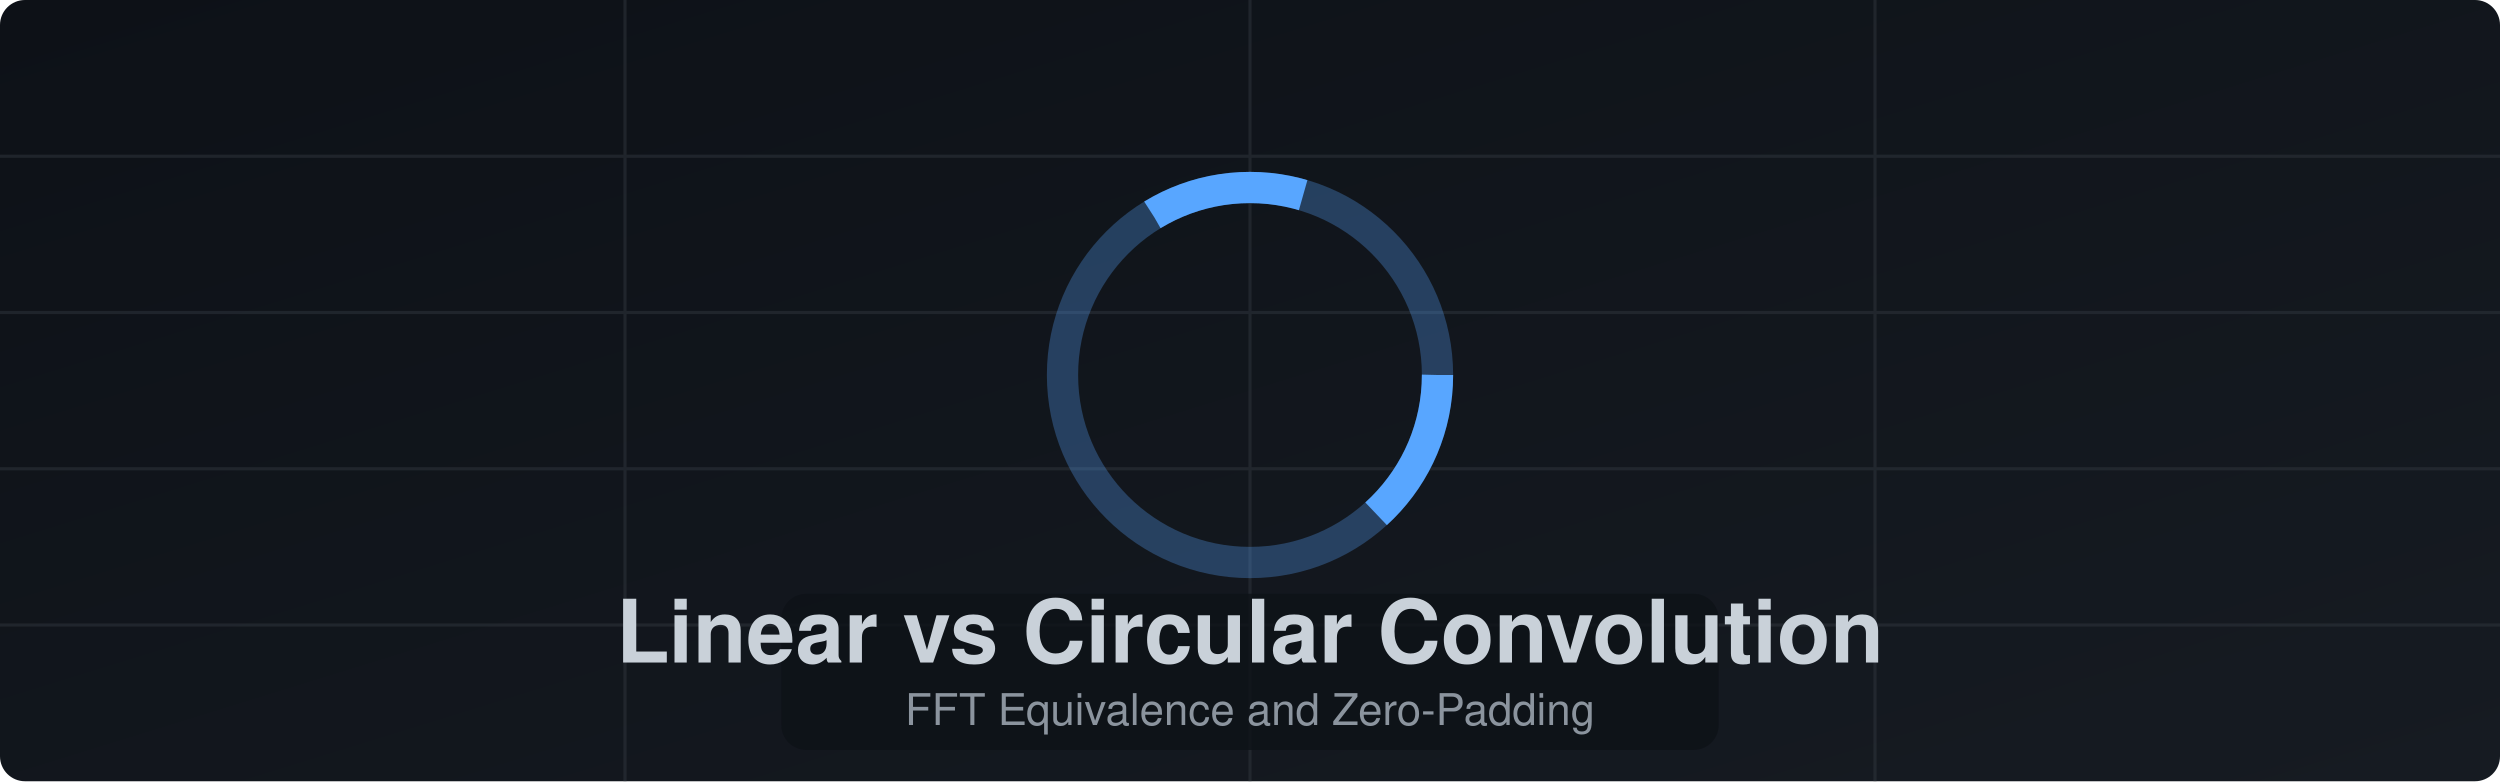
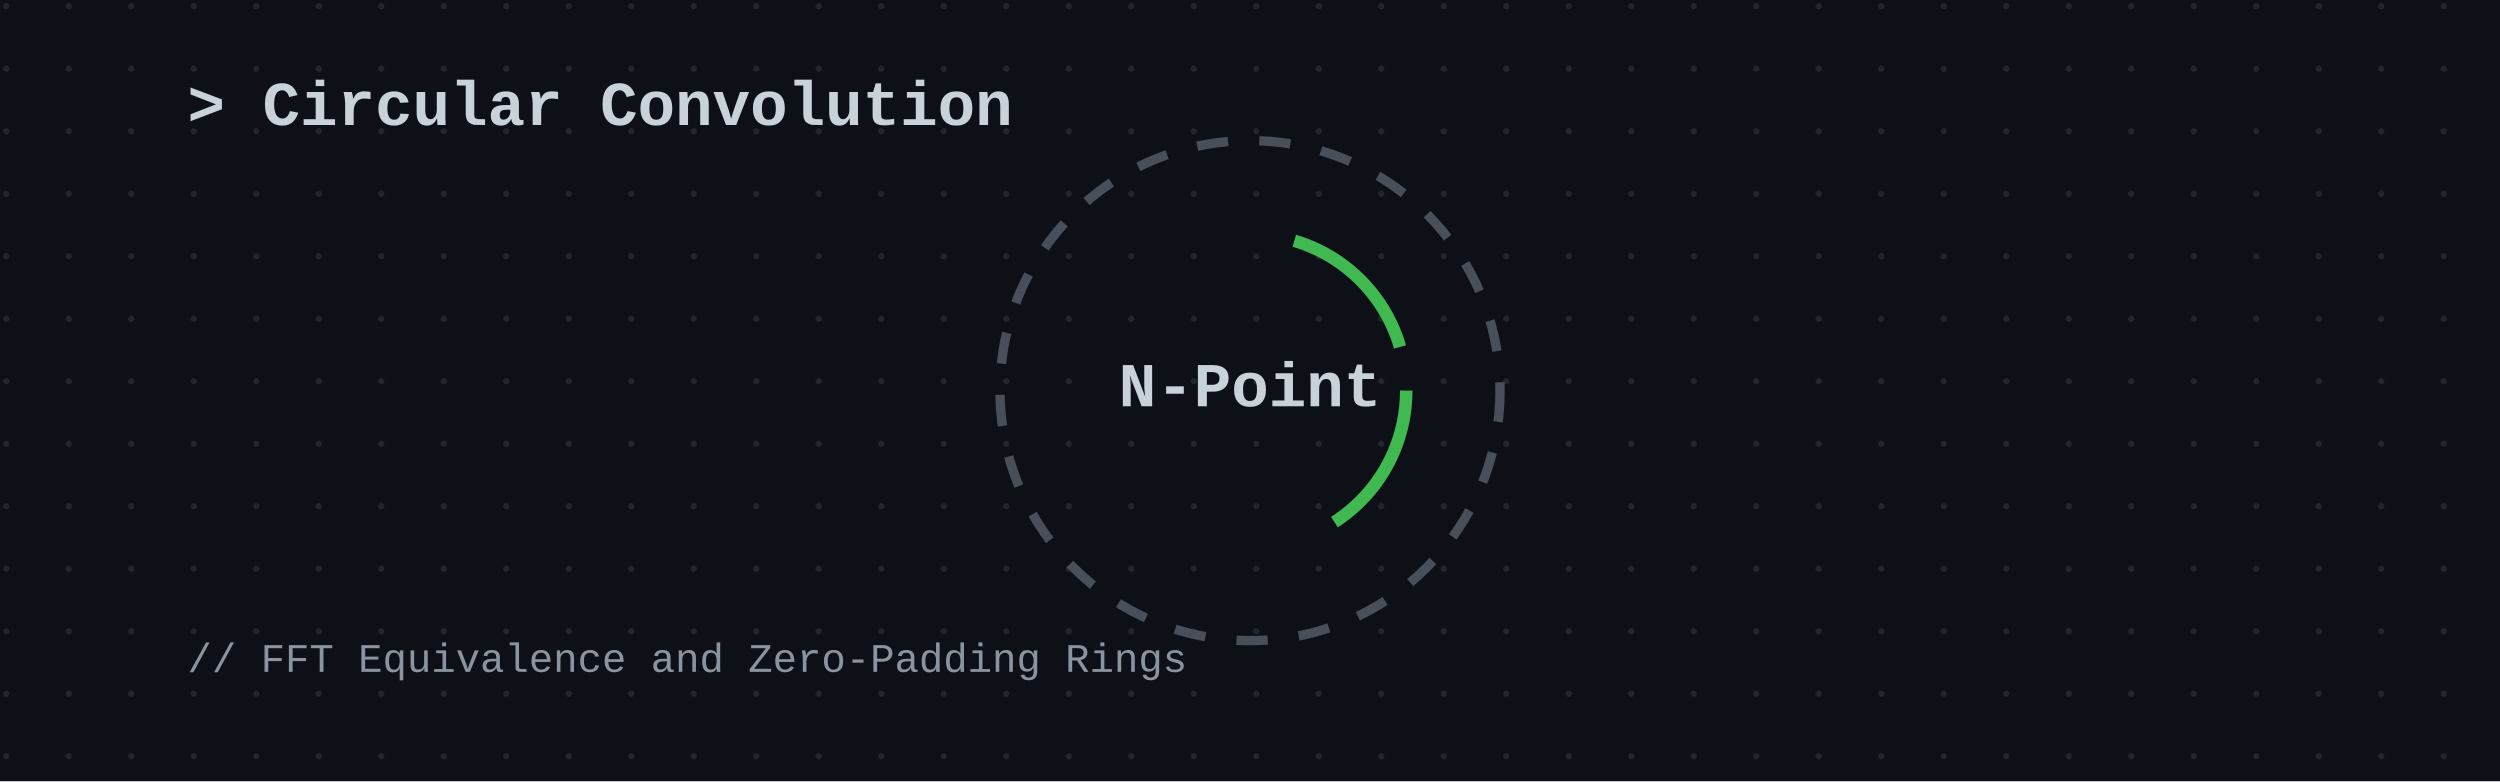
<svg xmlns="http://www.w3.org/2000/svg" width="800" height="250" viewBox="0 0 800 250">
  <defs>
-     <linearGradient id="bg" x1="0%" y1="0%" x2="100%" y2="100%">
-       <stop offset="0%" style="stop-color:#0d1117;stop-opacity:1" />
-       <stop offset="100%" style="stop-color:#161b22;stop-opacity:1" />
+     <style>
+       /* Single flat style block for GitHub Camo compatibility */
+       @keyframes sweep { 0% { transform: translateX(0); } 100% { transform: translateX(650px); } }
+       @keyframes popBar { 0%, 100% { transform: scaleY(0.1); } 50% { transform: scaleY(1); } }
+       @keyframes draw { 0% { stroke-dashoffset: 800; } 100% { stroke-dashoffset: 0; } }
+       @keyframes pulse { 0%, 100% { opacity: 0.3; } 50% { opacity: 1; } }
+       @keyframes slide { 0% { transform: translateX(-100px); } 50% { transform: translateX(200px); } 100% { transform: translateX(-100px); } }
+       @keyframes slideMatch { 0% { transform: translateX(-200px); filter: drop-shadow(0 0 0px #3fb950); } 50% { transform: translateX(0px); filter: drop-shadow(0 0 15px #3fb950); stroke: #3fb950; } 100% { transform: translateX(200px); filter: drop-shadow(0 0 0px #3fb950); } }
+       @keyframes spin { from { transform: rotate(0deg); } to { transform: rotate(360deg); } }
+       
+       .bg { fill: #0d1117; }
+       .axis { stroke: #484f58; stroke-width: 2; }
+       .stem { stroke: #3fb950; stroke-width: 2; }
+       .dot { fill: #3fb950; }
+       .bar { fill: #3fb950; transform-origin: center 180px; animation: popBar 2s ease-in-out infinite; }
+       .scanner { stroke: rgba(63, 185, 80, 0.8); stroke-width: 2; animation: sweep 4s linear infinite; }
+       .scanner-glow { fill: url(#grad-scan); animation: sweep 4s linear infinite; }
+       
+       .signal-draw { fill: none; stroke: #3fb950; stroke-width: 3; stroke-dasharray: 800; animation: draw 3s ease-in-out infinite alternate; }
+       .signal-static { fill: none; stroke: #484f58; stroke-width: 3; }
+       .signal-match { fill: none; stroke: #3fb950; stroke-width: 3; animation: slideMatch 4s ease-in-out infinite; }
+       
+       .box-static { fill: rgba(72,79,88,0.2); stroke: #484f58; stroke-width: 2; }
+       .box-slide { fill: rgba(63,185,80,0.2); stroke: #3fb950; stroke-width: 2; animation: slide 4s ease-in-out infinite; }
+       
+       .ring { fill: none; stroke: #21262d; stroke-width: 2; }
+       .ring-dashed { fill: none; stroke: #484f58; stroke-width: 3; stroke-dasharray: 10,10; }
+       .arc-spin { fill: none; stroke: #3fb950; stroke-width: 4; stroke-dasharray: 50, 200; transform-origin: 400px 125px; animation: spin 3s linear infinite; }
+       
+       .radar-sweep { fill: url(#grad-radar); transform-origin: 400px 125px; animation: spin 4s linear infinite; }
+       .radar-line { stroke: #3fb950; stroke-width: 2; transform-origin: 400px 125px; animation: spin 4s linear infinite; }
+       
+       .net1 { stroke: #3fb950; stroke-width: 2; opacity: 0.2; animation: pulse 2s infinite; }
+       .net2 { stroke: #3fb950; stroke-width: 2; opacity: 0.2; animation: pulse 2s infinite 1s; }
+       
+       .fade-group1 { animation: pulse 3s infinite 0s; }
+       .fade-group2 { animation: pulse 3s infinite 1s; }
+       .fade-group3 { animation: pulse 3s infinite 2s; }
+       .stem-group { animation: pulse 4s infinite; }
+       
+       .text-title { font-family: 'Consolas', 'Courier New', monospace; font-size: 20px; font-weight: 600; fill: #c9d1d9; }
+       .text-sub { font-family: 'Consolas', 'Courier New', monospace; font-size: 13px; fill: #8b949e; }
+     </style>
+     <linearGradient id="grad-scan" x1="0%" y1="0%" x2="100%" y2="0%">
+       <stop offset="0%" style="stop-color:rgba(63,185,80,0)" />
+       <stop offset="100%" style="stop-color:rgba(63,185,80,0.2)" />
    </linearGradient>
-     <style>
-       @keyframes pulseText {
-         0%, 100% { opacity: 0.85; }
-         50% { opacity: 1; text-shadow: 0 0 10px rgba(88, 166, 255, 0.4); }
-       }
-       .title {
-         font-family: -apple-system, BlinkMacSystemFont, "Segoe UI", Helvetica, Arial, sans-serif;
-         font-size: 28px;
-         font-weight: 700;
-         fill: #c9d1d9;
-         text-anchor: middle;
-         animation: pulseText 4s ease-in-out infinite;
-       }
-       .subtitle {
-         font-family: -apple-system, BlinkMacSystemFont, "Segoe UI", Helvetica, Arial, sans-serif;
-         font-size: 14px;
-         font-weight: 400;
-         fill: #8b949e;
-         text-anchor: middle;
-       }
-       .grid-line { stroke: #30363d; stroke-width: 1; opacity: 0.5; }
-     </style>
+     <linearGradient id="grad-radar" x1="0%" y1="0%" x2="100%" y2="0%">
+       <stop offset="0%" style="stop-color:rgba(63,185,80,0)" />
+       <stop offset="100%" style="stop-color:rgba(63,185,80,0.4)" />
+     </linearGradient>
  </defs>
-   <rect width="100%" height="100%" fill="url(#bg)" rx="8" />
-   <g class="grid-line">
-     <line x1="0" y1="50" x2="800" y2="50" />
-     <line x1="0" y1="100" x2="800" y2="100" />
-     <line x1="0" y1="150" x2="800" y2="150" />
-     <line x1="0" y1="200" x2="800" y2="200" />
-     <line x1="200" y1="0" x2="200" y2="250" />
-     <line x1="400" y1="0" x2="400" y2="250" />
-     <line x1="600" y1="0" x2="600" y2="250" />
-   </g>
-   <svg x="0" y="20" width="800" height="200">
-     <style>
-       @keyframes spinCirc {
-         from { transform: rotate(0deg); }
-         to { transform: rotate(-360deg); }
-       }
-       .ring { fill: none; stroke: rgba(88,166,255,0.3); stroke-width: 10; }
-       .arc { fill: none; stroke: #58a6ff; stroke-width: 10; stroke-dasharray: 50, 200; transform-origin: 400px 100px; animation: spinCirc 3s linear infinite; }
-     </style>
-     <circle cx="400" cy="100" r="60" class="ring" />
-     <circle cx="400" cy="100" r="60" class="arc" />
-   </svg>
-   <rect x="250" y="190" width="300" height="50" fill="#0d1117" opacity="0.8" rx="8" />
-   <text x="400" y="212" class="title">Linear vs Circular Convolution</text>
-   <text x="400" y="232" class="subtitle">FFT Equivalence and Zero-Padding</text>
+   <rect class="bg" width="800" height="250" />
+   <pattern id="grid" width="20" height="20" patternUnits="userSpaceOnUse">
+     <circle cx="2" cy="2" r="1" fill="#21262d" />
+   </pattern>
+   <rect width="800" height="250" fill="url(#grid)" />
+   <circle cx="400" cy="125" r="80" class="ring-dashed" />
+   <circle cx="400" cy="125" r="50" class="arc-spin" />
+   <text x="400" y="130" class="text-title" text-anchor="middle">N-Point</text>
+   <text x="60" y="40" class="text-title">&gt; Circular Convolution</text>
+   <text x="60" y="215" class="text-sub">// FFT Equivalence and Zero-Padding Rings</text>
</svg>
